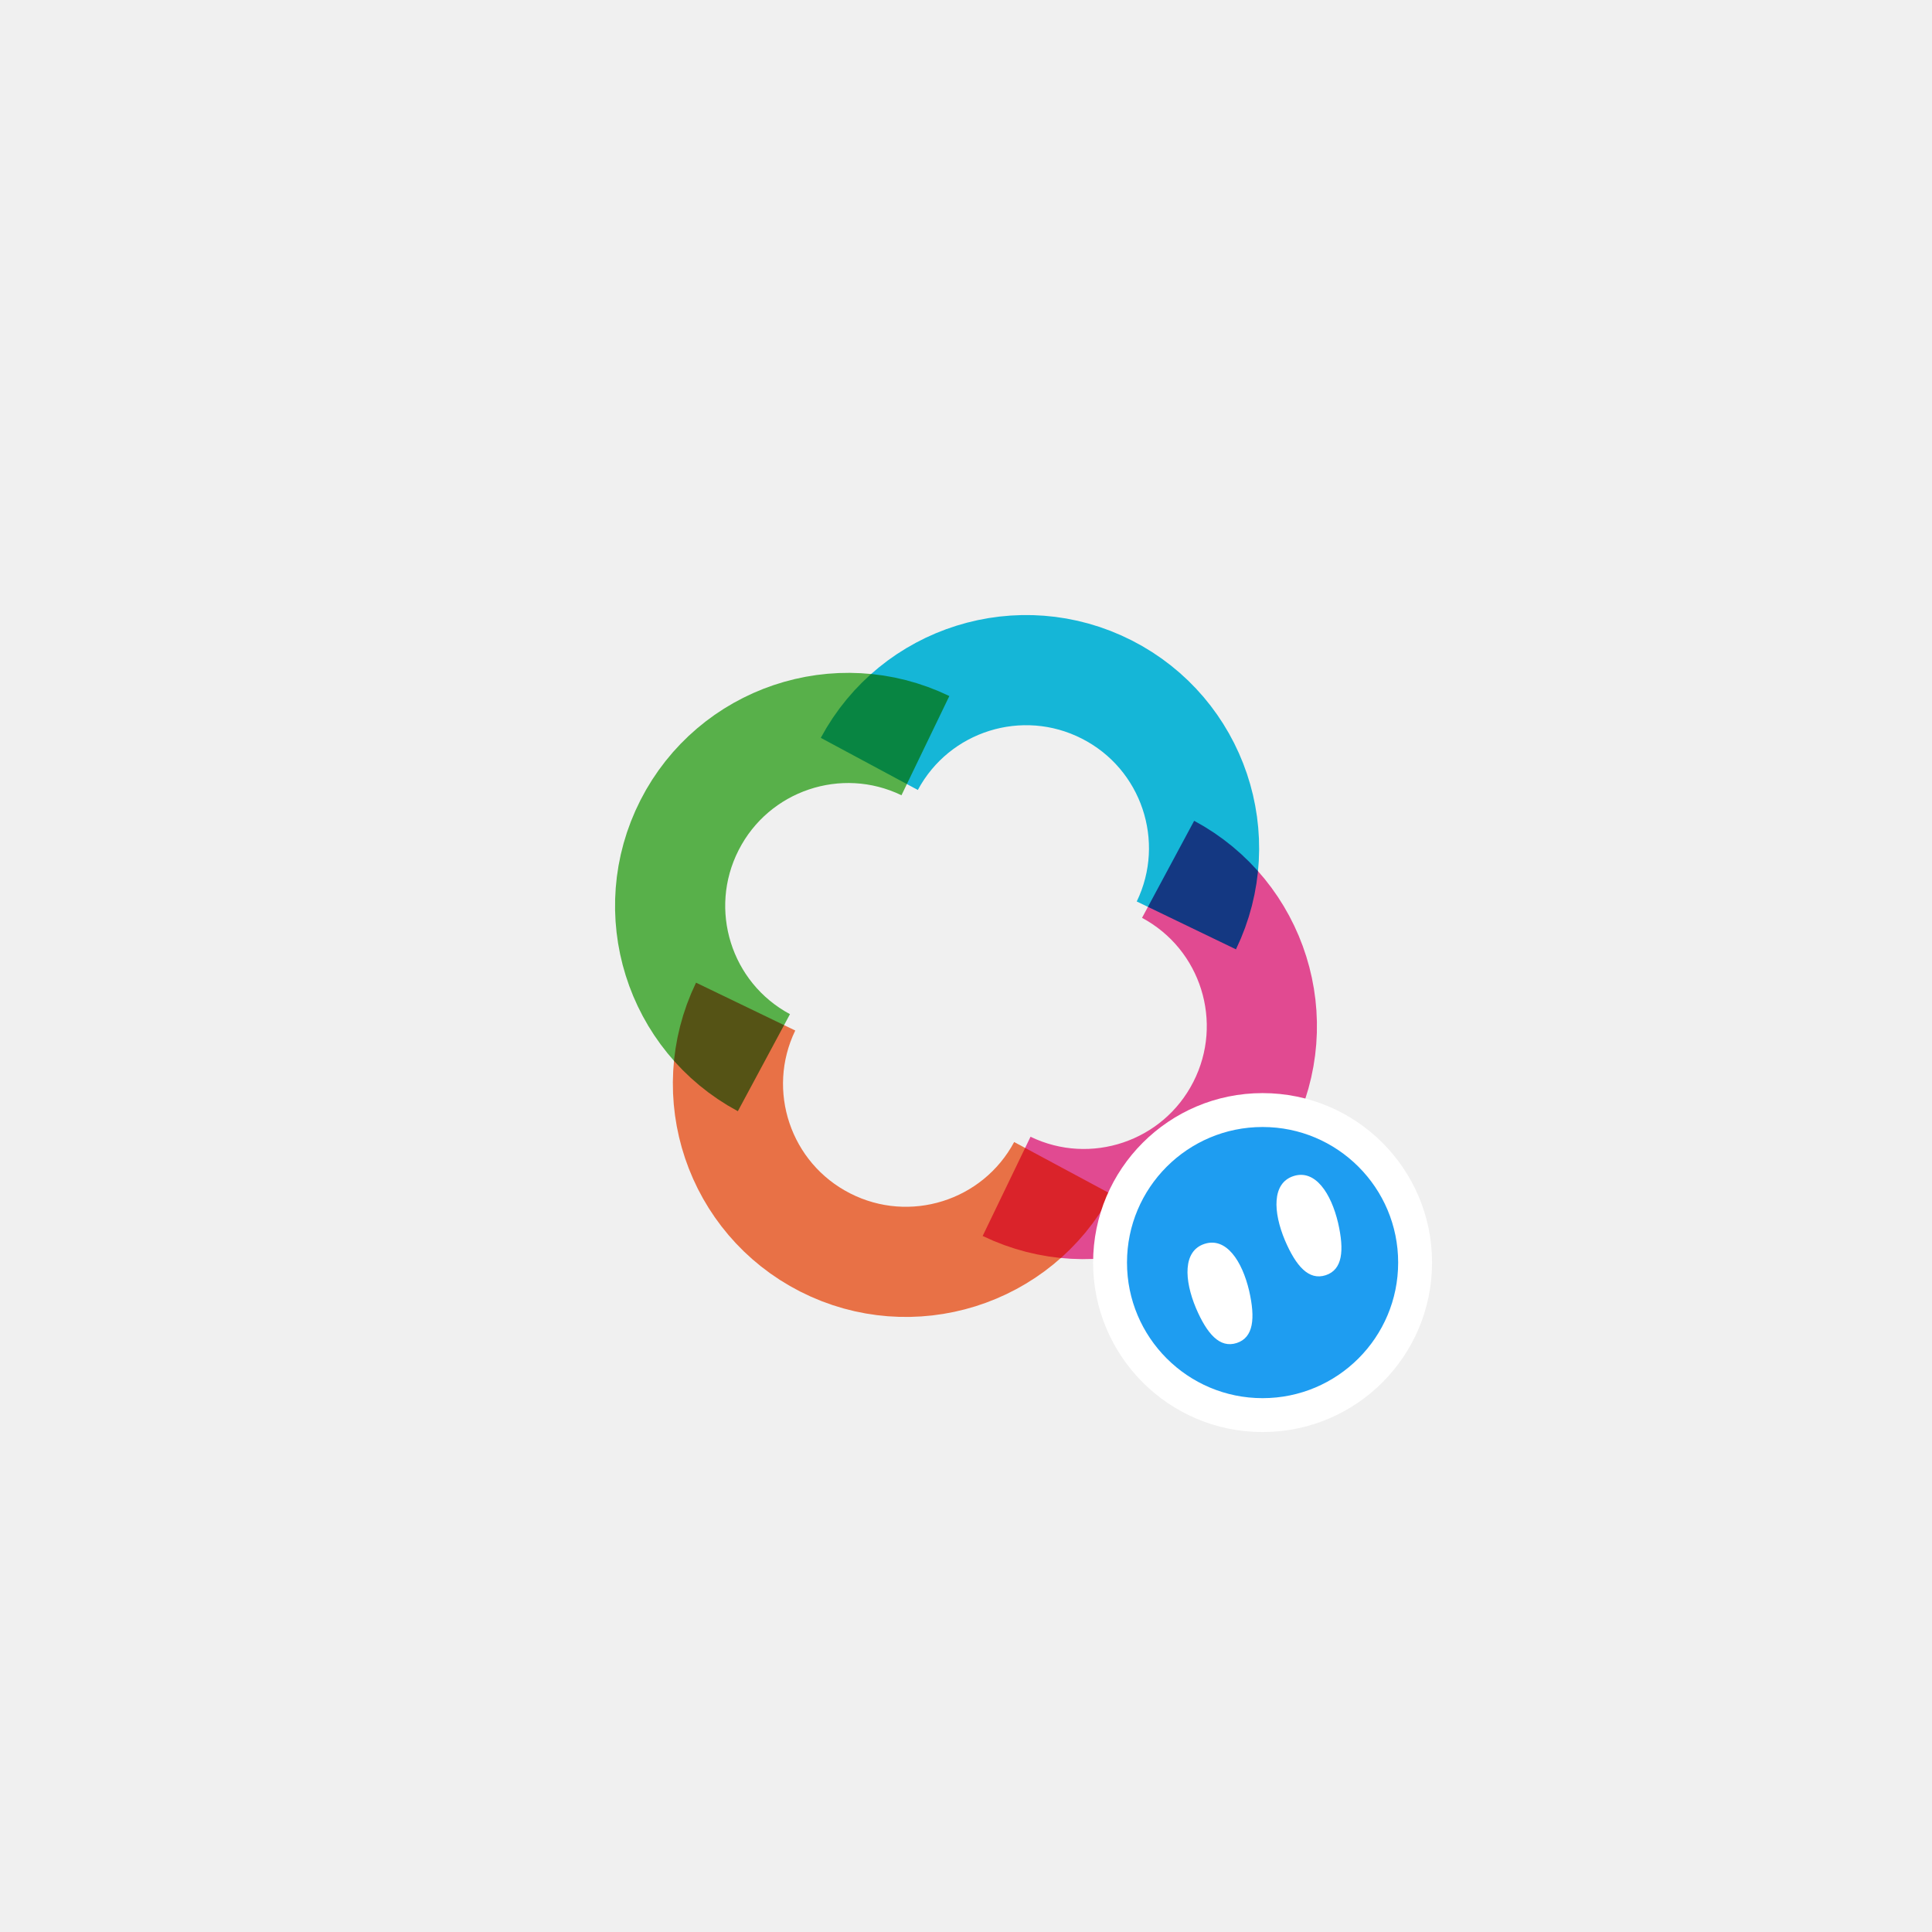
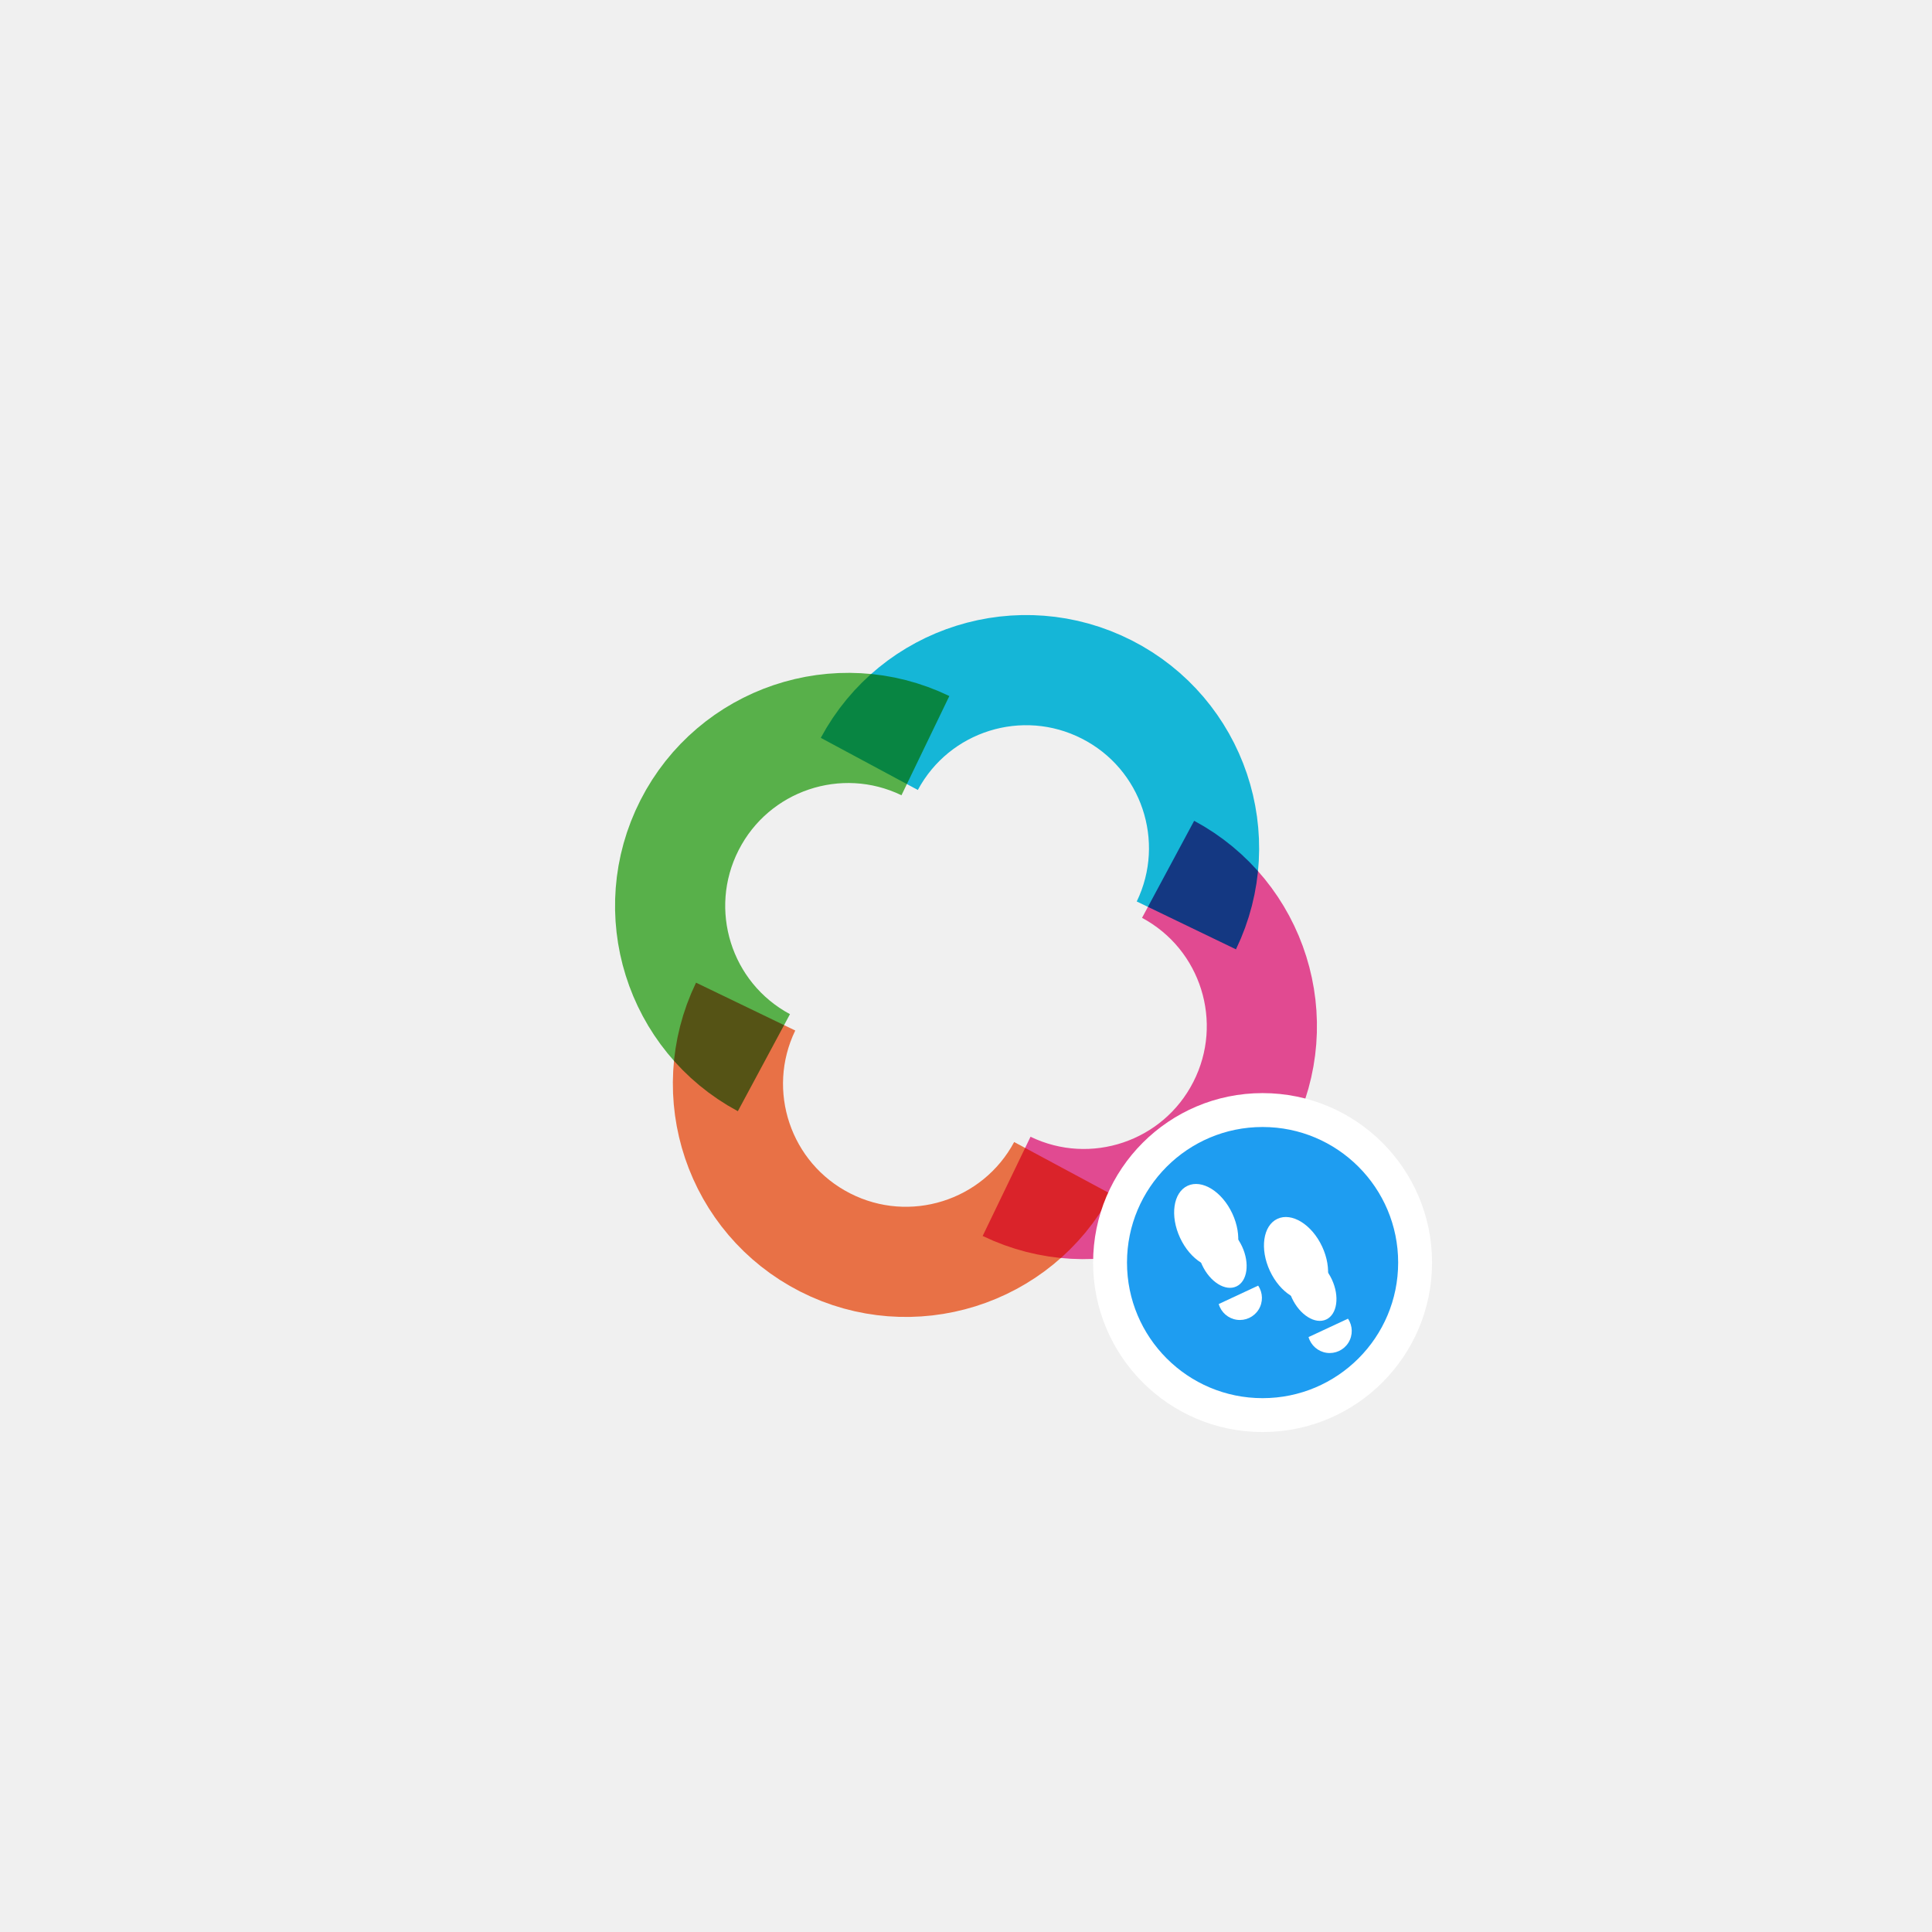
<svg xmlns="http://www.w3.org/2000/svg" width="1024" height="1024" viewBox="0 0 1024 1024">
  <g transform="translate(512 512) scale(2.24561) translate(-100 -100)">
    <g fill="none" stroke-width="26" stroke-linecap="butt">
      <path d="M52.30 122.82A42 42 0 0 1 90.42 47.99" stroke="#5DBB4F" style="mix-blend-mode:multiply" />
      <path d="M77.18 52.30A42 42 0 0 1 152.01 90.42" stroke="#16C1E4" style="mix-blend-mode:multiply" />
      <path d="M147.70 77.18A42 42 0 0 1 109.58 152.01" stroke="#EF4F9A" style="mix-blend-mode:multiply" />
      <path d="M122.82 147.70A42 42 0 0 1 47.99 109.58" stroke="#F7784A" style="mix-blend-mode:multiply" />
    </g>
    <circle cx="170" cy="170" r="36" fill="#1E9DF1" stroke="#FFFFFF" stroke-width="8" />
-     <path fill="#FFFFFF" transform="translate(160 177) rotate(-18) scale(0.6)" d="M0 -20C9 -20 12 -9 11 3C10 14 7 21 0 21C-7 21 -10 14 -11 3C-12 -9 -9 -20 0 -20Z" />
-     <path fill="#FFFFFF" transform="translate(181 161) rotate(-18) scale(0.6)" d="M0 -20C9 -20 12 -9 11 3C10 14 7 21 0 21C-7 21 -10 14 -11 3C-12 -9 -9 -20 0 -20Z" />
+     <g fill="#FFFFFF" transform="translate(180.6 174.9) rotate(-25) scale(0.8)">
+       <ellipse cx="0" cy="-8" rx="8.5" ry="13" />
+       <ellipse cx="0.5" cy="2" rx="6.5" ry="10" />
+       <path d="M6.42 14.5A6.5 6.5 0 1 1 -6.42 14.5Z" />
+     </g>
+     <g fill="#FFFFFF" transform="translate(159.4 167.1) rotate(-25) scale(0.8)">
+       <ellipse cx="0" cy="-8" rx="8.5" ry="13" />
+       <ellipse cx="0.5" cy="2" rx="6.5" ry="10" />
+       <path d="M6.42 14.5A6.5 6.5 0 1 1 -6.42 14.5Z" />
+     </g>
  </g>
</svg>
